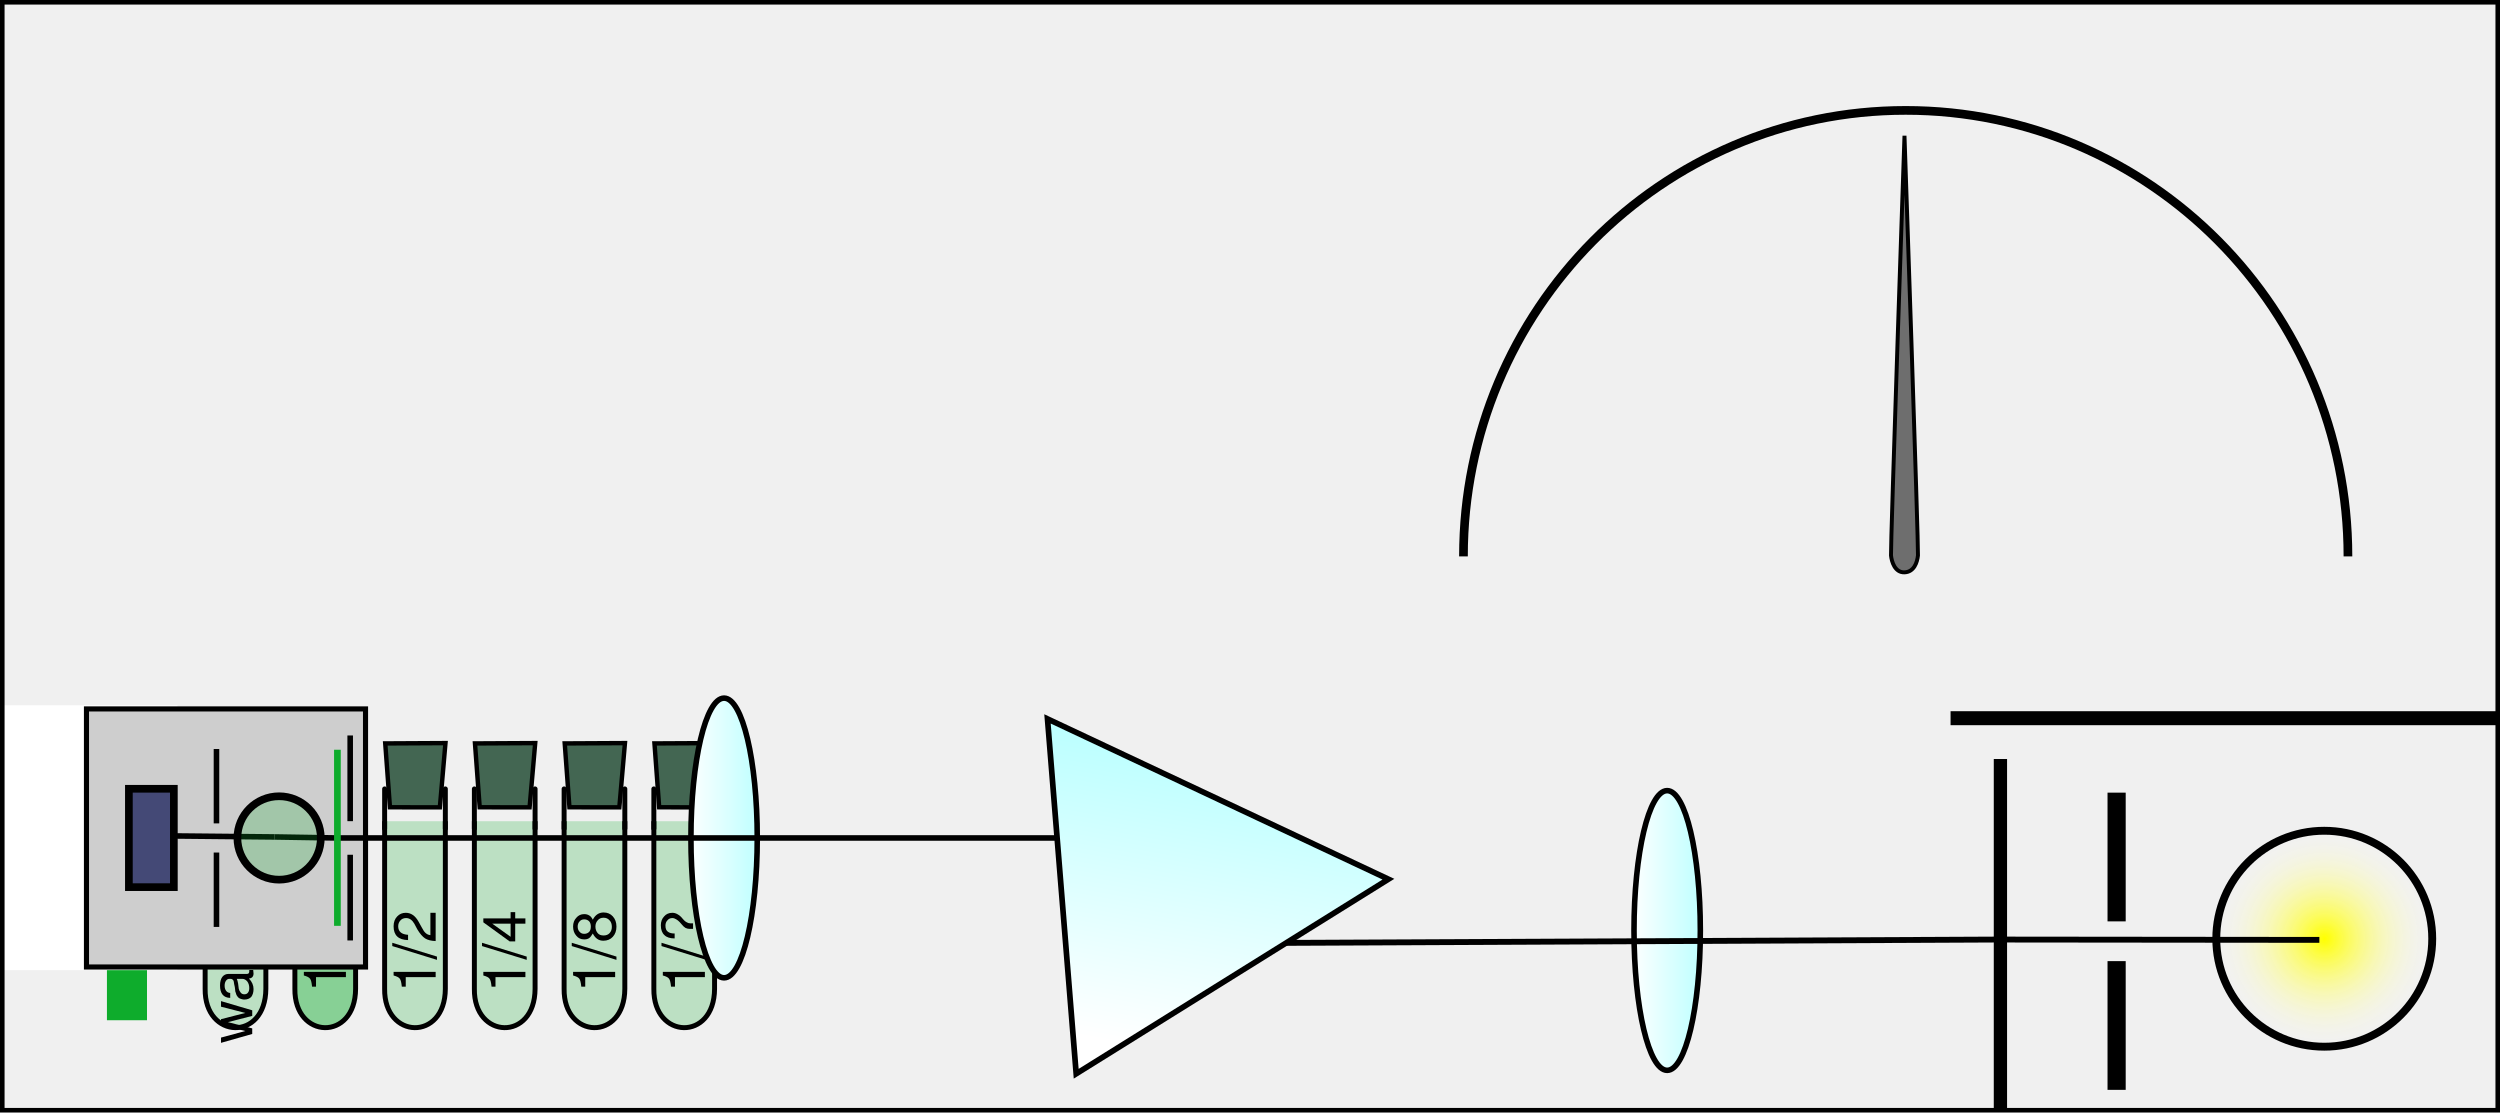
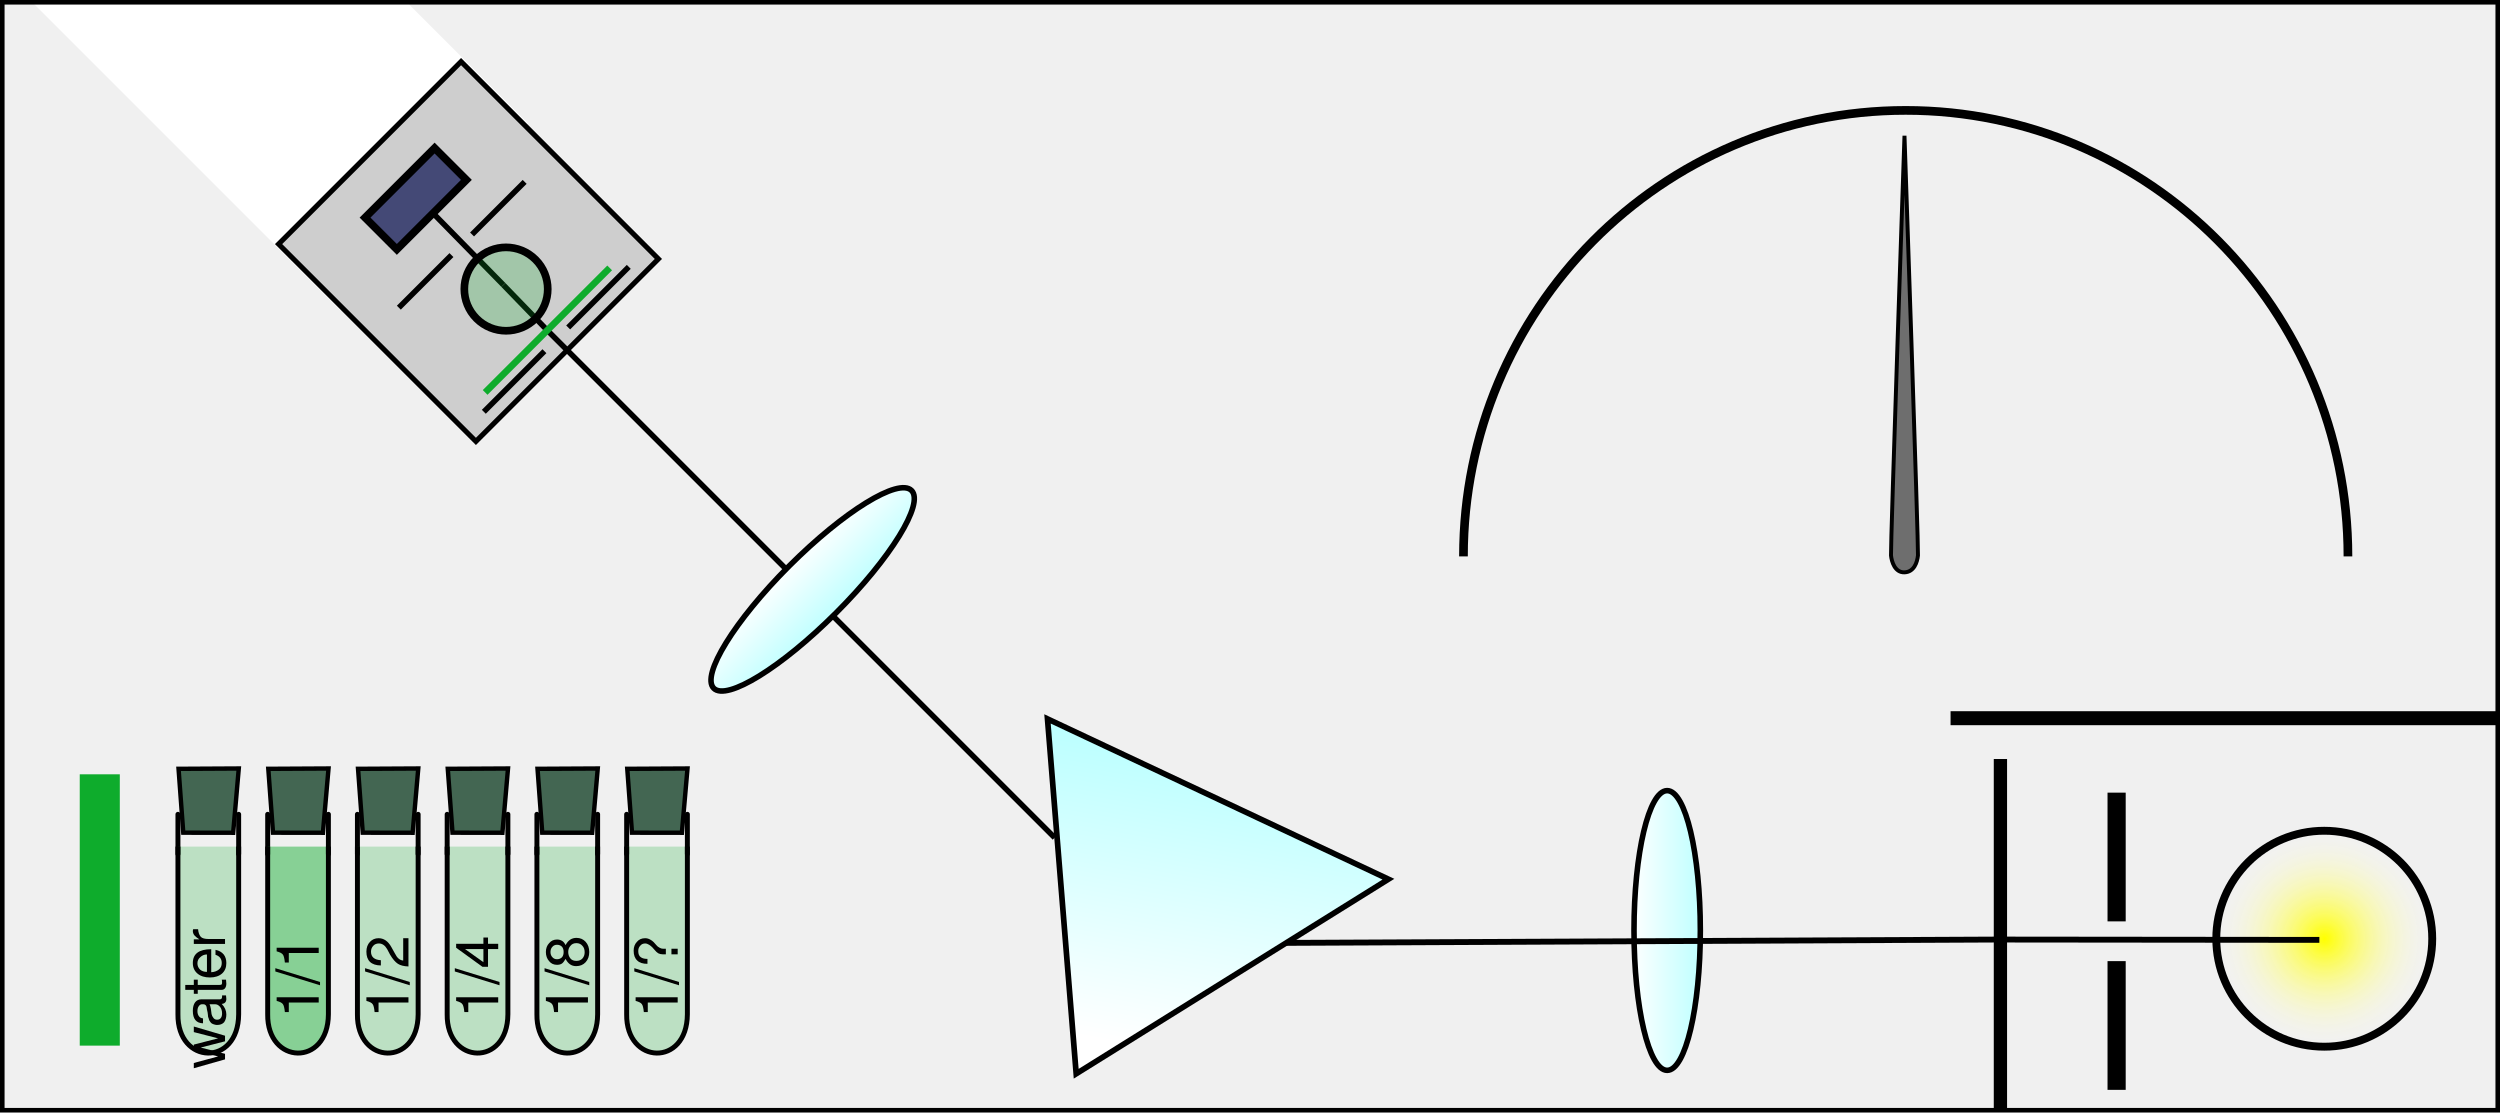
<svg xmlns="http://www.w3.org/2000/svg" xmlns:xlink="http://www.w3.org/1999/xlink" width="118.872mm" height="52.897mm" viewBox="0 0 118.872 52.897" version="1.1" id="svg8">
  <defs id="defs2">
    <linearGradient id="linearGradient2787">
      <stop style="stop-color:#ffff00;stop-opacity:1" offset="0" id="stop2783" />
      <stop style="stop-color:#ffffff;stop-opacity:0;" offset="1" id="stop2785" />
    </linearGradient>
    <linearGradient id="linearGradient872">
      <stop style="stop-color:#ffffff;stop-opacity:1;" offset="0" id="stop868" />
      <stop style="stop-color:#bcffff;stop-opacity:1" offset="1" id="stop870" />
    </linearGradient>
    <linearGradient xlink:href="#linearGradient872" id="linearGradient874" x1="118.867" y1="104.173" x2="108.575" y2="94.622" gradientUnits="userSpaceOnUse" gradientTransform="matrix(0.5540141,0.8518788,-0.8644412,0.5437115,136.2188,-56.93023)" />
    <radialGradient xlink:href="#linearGradient2787" id="radialGradient2789" cx="169.755" cy="101.089" fx="169.755" fy="101.089" r="3.756" gradientUnits="userSpaceOnUse" gradientTransform="matrix(1.416845,0,0,1.416845,-72.36112,-47.42564)" />
-     <linearGradient xlink:href="#linearGradient872" id="linearGradient2859" x1="96.55" y1="99.084" x2="100.07" y2="99.084" gradientUnits="userSpaceOnUse" gradientTransform="translate(-114.0518,-99.05967)" />
    <linearGradient xlink:href="#linearGradient872" id="linearGradient2859-3" x1="96.55" y1="99.084" x2="100.07" y2="99.084" gradientUnits="userSpaceOnUse" gradientTransform="translate(38.60174,-3.675045)" />
+     <linearGradient xlink:href="#linearGradient872" id="linearGradient2859-6" x1="96.55" y1="99.084" x2="100.07" y2="99.084" gradientUnits="userSpaceOnUse" gradientTransform="translate(25.76746,-111.1692)" />
  </defs>
  <g id="layer1" transform="translate(-57.64035,-51.1655)">
    <circle style="fill:url(#radialGradient2789);fill-opacity:1;stroke:#000000;stroke-width:0.375;stroke-opacity:1" id="path837" cx="168.156" cy="95.801" r="5.134" />
    <path style="fill:none;stroke:#000000;stroke-width:0.665;stroke-linecap:butt;stroke-linejoin:miter;stroke-miterlimit:4;stroke-dasharray:none;stroke-opacity:1" d="m 150.387,85.315 h 26.169" id="path843" />
    <g id="g2912" transform="translate(-0.1502739,-2.970145)">
      <path style="fill:none;stroke:#000000;stroke-width:0.864;stroke-linecap:butt;stroke-linejoin:miter;stroke-miterlimit:4;stroke-dasharray:none;stroke-opacity:1" d="M 158.433,105.957 V 99.836" id="path841-1" />
      <path style="fill:none;stroke:#000000;stroke-width:0.864;stroke-linecap:butt;stroke-linejoin:miter;stroke-miterlimit:4;stroke-dasharray:none;stroke-opacity:1" d="m 158.433,97.946 v -6.121" id="path841-1-4" />
    </g>
    <ellipse style="fill:url(#linearGradient2859-3);fill-opacity:1;stroke:#000000;stroke-width:0.265;stroke-miterlimit:4;stroke-dasharray:none;stroke-opacity:1" id="path2851-9" cx="136.912" cy="95.409" rx="1.577" ry="6.65" />
    <path style="fill:none;stroke:#000000;stroke-width:0.279;stroke-linecap:butt;stroke-linejoin:miter;stroke-miterlimit:4;stroke-dasharray:none;stroke-dashoffset:0;stroke-opacity:1" d="m 113.596,96.021 39.146,-0.182" id="ray1" />
    <g id="display" transform="matrix(2.649388,0,0,2.649388,-40.53063,-57.62005)">
      <path style="fill:none;fill-opacity:1;stroke:#000000;stroke-width:0.156;stroke-miterlimit:4;stroke-dasharray:none;stroke-dashoffset:2.74;stroke-opacity:1" id="path2953" d="m 79.193,-51.046 a 7.937,8.004 0 0 1 -7.937,8.004 7.937,8.004 0 0 1 -7.937,-8.004" transform="scale(1,-1)" />
      <g id="display_origin" transform="translate(71.24115,50.97447)">
        <g id="display_arm">
          <ellipse style="fill:#c3c3c3;fill-opacity:1;stroke:#000000;stroke-width:0.274;stroke-miterlimit:4;stroke-dasharray:none;stroke-dashoffset:10.356;stroke-opacity:1" id="path2972" cx="0" cy="0" r="1.353" />
          <path style="fill:#6e6e6e;fill-opacity:1;stroke:#000000;stroke-width:0.071;stroke-linecap:butt;stroke-linejoin:miter;stroke-miterlimit:4;stroke-dasharray:none;stroke-opacity:1" d="m -0.007,-7.478 c 0,0 0.254,7.41 0.242,7.532 -0.013,0.122 -0.069,0.298 -0.242,0.304 -0.173,0.006 -0.231,-0.193 -0.242,-0.304 -0.011,-0.111 0.242,-7.532 0.242,-7.532 z" id="path2959" />
        </g>
      </g>
    </g>
    <path style="fill:none;stroke:#000000;stroke-width:0.632;stroke-linecap:butt;stroke-linejoin:miter;stroke-miterlimit:4;stroke-dasharray:none;stroke-opacity:1" d="M 152.758,87.255 V 103.999" id="shutter" />
    <path style="fill:none;stroke:#000000;stroke-width:0.279;stroke-linecap:butt;stroke-linejoin:miter;stroke-miterlimit:4;stroke-dasharray:none;stroke-dashoffset:0;stroke-opacity:1" d="m 152.741,95.84 15.182,0.016" id="ray0" />
    <g id="g961">
      <path style="fill:url(#linearGradient874);fill-opacity:1;stroke:#000000;stroke-width:0.27px;stroke-linecap:butt;stroke-linejoin:miter;stroke-opacity:1" d="M 123.658,92.97 107.447,85.348 108.812,102.221 Z" id="prism" />
    </g>
-     <g id="cuvette1" transform="translate(-32.68932,32.11476)">
+     <g id="cuvette1" transform="translate(-33.98256,33.32281)">
      <g id="g918" transform="translate(4.161912,0.8915445)">
        <path id="rect896" style="fill:none;fill-opacity:0.227;stroke:#000000;stroke-width:0.235;stroke-linecap:round;stroke-miterlimit:4;stroke-dasharray:none;stroke-dashoffset:0;stroke-opacity:1" d="M 100.189,57.557 V 55.671" />
        <path id="cuvette1_content" style="fill:#0eac2c;fill-opacity:0.463;stroke:#000000;stroke-width:0.235;stroke-miterlimit:4;stroke-dasharray:none;stroke-dashoffset:0;stroke-opacity:1" d="m 103.076,57.205 v 7.974 c -0.013,2.51 -2.919,2.408 -2.887,0 v -7.974" />
        <path style="fill:#436652;fill-opacity:1;stroke:#000000;stroke-width:0.21px;stroke-linecap:butt;stroke-linejoin:miter;stroke-opacity:1" d="m 100.218,53.508 0.224,3.036 2.373,0.004 0.267,-3.056 -2.864,0.016 z" id="path894" />
        <path id="rect896-3" style="fill:none;fill-opacity:0.227;stroke:#000000;stroke-width:0.235;stroke-linecap:round;stroke-miterlimit:4;stroke-dasharray:none;stroke-dashoffset:0;stroke-opacity:1" d="M 103.076,57.557 V 55.671" />
      </g>
      <text xml:space="preserve" style="font-style:normal;font-variant:normal;font-weight:normal;font-stretch:normal;font-size:2.822px;line-height:1.25;font-family:FreeSans;-inkscape-font-specification:FreeSans;text-align:center;text-anchor:middle;fill:#000000;fill-opacity:1;stroke:none;stroke-width:0.265" x="-61.818" y="106.777" id="text991" transform="rotate(-90)">
        <tspan id="tspan989" x="-61.818" y="106.777" style="font-style:normal;font-variant:normal;font-weight:normal;font-stretch:normal;font-size:2.822px;font-family:FreeSans;-inkscape-font-specification:FreeSans;text-align:center;text-anchor:middle;stroke-width:0.265">1/1</tspan>
      </text>
    </g>
-     <g id="cuvette2" transform="translate(-28.42217,32.11476)">
+     <g id="cuvette2" transform="translate(-29.71541,33.32281)">
      <g id="g918-9" transform="translate(4.161912,0.8915445)">
        <path id="rect896-7" style="fill:none;fill-opacity:0.227;stroke:#000000;stroke-width:0.235;stroke-linecap:round;stroke-miterlimit:4;stroke-dasharray:none;stroke-dashoffset:0;stroke-opacity:1" d="M 100.189,57.557 V 55.671" />
        <path id="cuvette2_content" style="fill:#0eac2c;fill-opacity:0.227;stroke:#000000;stroke-width:0.235;stroke-miterlimit:4;stroke-dasharray:none;stroke-dashoffset:0;stroke-opacity:1" d="m 103.076,57.205 v 7.974 c -0.013,2.51 -2.919,2.408 -2.887,0 v -7.974" />
        <path style="fill:#436652;fill-opacity:1;stroke:#000000;stroke-width:0.21px;stroke-linecap:butt;stroke-linejoin:miter;stroke-opacity:1" d="m 100.218,53.508 0.224,3.036 2.373,0.004 0.267,-3.056 -2.864,0.016 z" id="path894-3" />
        <path id="rect896-3-8" style="fill:none;fill-opacity:0.227;stroke:#000000;stroke-width:0.235;stroke-linecap:round;stroke-miterlimit:4;stroke-dasharray:none;stroke-dashoffset:0;stroke-opacity:1" d="M 103.076,57.557 V 55.671" />
      </g>
      <text xml:space="preserve" style="font-style:normal;font-variant:normal;font-weight:normal;font-stretch:normal;font-size:2.822px;line-height:1.25;font-family:FreeSans;-inkscape-font-specification:FreeSans;text-align:center;text-anchor:middle;fill:#000000;fill-opacity:1;stroke:none;stroke-width:0.265" x="-61.818" y="106.777" id="text991-8" transform="rotate(-90)">
        <tspan id="tspan989-3" x="-61.818" y="106.777" style="font-style:normal;font-variant:normal;font-weight:normal;font-stretch:normal;font-size:2.822px;font-family:FreeSans;-inkscape-font-specification:FreeSans;text-align:center;text-anchor:middle;stroke-width:0.265">1/2</tspan>
      </text>
    </g>
-     <g id="cuvette4" transform="translate(-24.15501,32.11476)">
+     <g id="cuvette4" transform="translate(-25.44825,33.32281)">
      <g id="g918-8" transform="translate(4.161912,0.8915445)">
        <path id="rect896-9" style="fill:none;fill-opacity:0.227;stroke:#000000;stroke-width:0.235;stroke-linecap:round;stroke-miterlimit:4;stroke-dasharray:none;stroke-dashoffset:0;stroke-opacity:1" d="M 100.189,57.557 V 55.671" />
        <path id="cuvette4_content" style="fill:#0eac2c;fill-opacity:0.227;stroke:#000000;stroke-width:0.235;stroke-miterlimit:4;stroke-dasharray:none;stroke-dashoffset:0;stroke-opacity:1" d="m 103.076,57.205 v 7.974 c -0.013,2.51 -2.919,2.408 -2.887,0 v -7.974" />
        <path style="fill:#436652;fill-opacity:1;stroke:#000000;stroke-width:0.21px;stroke-linecap:butt;stroke-linejoin:miter;stroke-opacity:1" d="m 100.218,53.508 0.224,3.036 2.373,0.004 0.267,-3.056 -2.864,0.016 z" id="path894-4" />
        <path id="rect896-3-3" style="fill:none;fill-opacity:0.227;stroke:#000000;stroke-width:0.235;stroke-linecap:round;stroke-miterlimit:4;stroke-dasharray:none;stroke-dashoffset:0;stroke-opacity:1" d="M 103.076,57.557 V 55.671" />
      </g>
      <text xml:space="preserve" style="font-style:normal;font-variant:normal;font-weight:normal;font-stretch:normal;font-size:2.822px;line-height:1.25;font-family:FreeSans;-inkscape-font-specification:FreeSans;text-align:center;text-anchor:middle;fill:#000000;fill-opacity:1;stroke:none;stroke-width:0.265" x="-61.818" y="106.777" id="text991-3" transform="rotate(-90)">
        <tspan id="tspan989-38" x="-61.818" y="106.777" style="font-style:normal;font-variant:normal;font-weight:normal;font-stretch:normal;font-size:2.822px;font-family:FreeSans;-inkscape-font-specification:FreeSans;text-align:center;text-anchor:middle;stroke-width:0.265">1/4</tspan>
      </text>
    </g>
-     <g id="cuvette8" transform="translate(-19.88787,32.11476)">
+     <g id="cuvette8" transform="translate(-21.18111,33.32281)">
      <g id="g918-0" transform="translate(4.161912,0.8915445)">
        <path id="rect896-4" style="fill:none;fill-opacity:0.227;stroke:#000000;stroke-width:0.235;stroke-linecap:round;stroke-miterlimit:4;stroke-dasharray:none;stroke-dashoffset:0;stroke-opacity:1" d="M 100.189,57.557 V 55.671" />
        <path id="cuvette8_content" style="fill:#0eac2c;fill-opacity:0.227;stroke:#000000;stroke-width:0.235;stroke-miterlimit:4;stroke-dasharray:none;stroke-dashoffset:0;stroke-opacity:1" d="m 103.076,57.205 v 7.974 c -0.013,2.51 -2.919,2.408 -2.887,0 v -7.974" />
        <path style="fill:#436652;fill-opacity:1;stroke:#000000;stroke-width:0.21px;stroke-linecap:butt;stroke-linejoin:miter;stroke-opacity:1" d="m 100.218,53.508 0.224,3.036 2.373,0.004 0.267,-3.056 -2.864,0.016 z" id="path894-8" />
        <path id="rect896-3-89" style="fill:none;fill-opacity:0.227;stroke:#000000;stroke-width:0.235;stroke-linecap:round;stroke-miterlimit:4;stroke-dasharray:none;stroke-dashoffset:0;stroke-opacity:1" d="M 103.076,57.557 V 55.671" />
      </g>
      <text xml:space="preserve" style="font-style:normal;font-variant:normal;font-weight:normal;font-stretch:normal;font-size:2.822px;line-height:1.25;font-family:FreeSans;-inkscape-font-specification:FreeSans;text-align:center;text-anchor:middle;fill:#000000;fill-opacity:1;stroke:none;stroke-width:0.265" x="-61.818" y="106.777" id="text991-7" transform="rotate(-90)">
        <tspan id="tspan989-7" x="-61.818" y="106.777" style="font-style:normal;font-variant:normal;font-weight:normal;font-stretch:normal;font-size:2.822px;font-family:FreeSans;-inkscape-font-specification:FreeSans;text-align:center;text-anchor:middle;stroke-width:0.265">1/8</tspan>
      </text>
    </g>
-     <g id="cuvette3" transform="translate(-15.62072,32.11476)">
+     <g id="cuvette3" transform="translate(-16.91396,33.32281)">
      <g id="g918-3" transform="translate(4.161912,0.8915445)">
        <path id="rect896-0" style="fill:none;fill-opacity:0.227;stroke:#000000;stroke-width:0.235;stroke-linecap:round;stroke-miterlimit:4;stroke-dasharray:none;stroke-dashoffset:0;stroke-opacity:1" d="M 100.189,57.557 V 55.671" />
        <path id="cuvette3_content" style="fill:#0eac2c;fill-opacity:0.227;stroke:#000000;stroke-width:0.235;stroke-miterlimit:4;stroke-dasharray:none;stroke-dashoffset:0;stroke-opacity:1" d="m 103.076,57.205 v 7.974 c -0.013,2.51 -2.919,2.408 -2.887,0 v -7.974" />
        <path style="fill:#436652;fill-opacity:1;stroke:#000000;stroke-width:0.21px;stroke-linecap:butt;stroke-linejoin:miter;stroke-opacity:1" d="m 100.218,53.508 0.224,3.036 2.373,0.004 0.267,-3.056 -2.864,0.016 z" id="path894-0" />
        <path id="rect896-3-9" style="fill:none;fill-opacity:0.227;stroke:#000000;stroke-width:0.235;stroke-linecap:round;stroke-miterlimit:4;stroke-dasharray:none;stroke-dashoffset:0;stroke-opacity:1" d="M 103.076,57.557 V 55.671" />
      </g>
      <text xml:space="preserve" style="font-style:normal;font-variant:normal;font-weight:normal;font-stretch:normal;font-size:2.822px;line-height:1.25;font-family:FreeSans;-inkscape-font-specification:FreeSans;text-align:center;text-anchor:middle;fill:#000000;fill-opacity:1;stroke:none;stroke-width:0.265" x="-61.818" y="106.777" id="text991-2" transform="rotate(-90)">
        <tspan id="tspan989-5" x="-61.818" y="106.777" style="font-style:normal;font-variant:normal;font-weight:normal;font-stretch:normal;font-size:2.822px;font-family:FreeSans;-inkscape-font-specification:FreeSans;text-align:center;text-anchor:middle;stroke-width:0.265">1/?</tspan>
      </text>
    </g>
-     <g id="cuvette0" transform="translate(-36.95647,32.11476)">
+     <g id="cuvette0" transform="translate(-38.24971,33.32281)">
      <g id="g1125">
        <g id="g918-05" transform="translate(4.161912,0.8915445)">
          <path id="rect896-94" style="fill:none;fill-opacity:0.227;stroke:#000000;stroke-width:0.235;stroke-linecap:round;stroke-miterlimit:4;stroke-dasharray:none;stroke-dashoffset:0;stroke-opacity:1" d="M 100.189,57.557 V 55.671" />
          <path id="cuvette0_content" style="fill:#0eac2c;fill-opacity:0.227;stroke:#000000;stroke-width:0.235;stroke-miterlimit:4;stroke-dasharray:none;stroke-dashoffset:0;stroke-opacity:1" d="m 103.076,57.205 v 7.974 c -0.013,2.51 -2.919,2.408 -2.887,0 v -7.974" />
          <path style="fill:#436652;fill-opacity:1;stroke:#000000;stroke-width:0.21px;stroke-linecap:butt;stroke-linejoin:miter;stroke-opacity:1" d="m 100.218,53.508 0.224,3.036 2.373,0.004 0.267,-3.056 -2.864,0.016 z" id="path894-2" />
          <path id="rect896-3-2" style="fill:none;fill-opacity:0.227;stroke:#000000;stroke-width:0.235;stroke-linecap:round;stroke-miterlimit:4;stroke-dasharray:none;stroke-dashoffset:0;stroke-opacity:1" d="M 103.076,57.557 V 55.671" />
        </g>
        <text xml:space="preserve" style="font-style:normal;font-variant:normal;font-weight:normal;font-stretch:normal;font-size:2.822px;line-height:1.25;font-family:FreeSans;-inkscape-font-specification:FreeSans;text-align:center;text-anchor:middle;fill:#000000;fill-opacity:1;stroke:none;stroke-width:0.265" x="-62.145" y="106.59" id="text991-4" transform="rotate(-90)">
          <tspan id="tspan989-77" x="-62.145" y="106.59" style="font-style:normal;font-variant:normal;font-weight:normal;font-stretch:normal;font-size:2.822px;font-family:FreeSans;-inkscape-font-specification:FreeSans;text-align:center;text-anchor:middle;stroke-width:0.265">water</tspan>
        </text>
      </g>
    </g>
-     <rect style="fill:#0eac2c;fill-opacity:1;stroke:none;stroke-width:0.338;stroke-linecap:round;stroke-miterlimit:4;stroke-dasharray:none;stroke-dashoffset:0;stroke-opacity:1" id="band_filter0" width="1.905" height="12.901" x="62.725" y="86.775" ry="0" />
+     <rect style="fill:#0eac2c;fill-opacity:1;stroke:none;stroke-width:0.338;stroke-linecap:round;stroke-miterlimit:4;stroke-dasharray:none;stroke-dashoffset:0;stroke-opacity:1" id="band_filter0" width="1.905" height="12.901" x="61.432" y="87.983" ry="0" />
    <g id="g2876" transform="translate(107.8118,90.98498)">
-       <g id="arm">
+       <g id="arm" transform="rotate(45)">
        <rect style="fill:#ffffff;fill-opacity:1;stroke:#ffffff;stroke-width:0.325;stroke-opacity:1" id="rect864-3" width="23.697" height="12.271" x="-65.592" y="-6.123" />
        <rect style="fill:#cecece;fill-opacity:1;stroke:#000000;stroke-width:0.243;stroke-opacity:1" id="rect864" width="13.269" height="12.271" x="-46.06" y="-6.111" />
        <g id="g2814" transform="translate(-107.1555,-98.93891)">
          <path style="fill:none;stroke:#000000;stroke-width:0.265px;stroke-linecap:butt;stroke-linejoin:miter;stroke-opacity:1" d="m 73.635,94.09 v 4.075" id="path2793" />
          <path style="fill:none;stroke:#000000;stroke-width:0.265px;stroke-linecap:butt;stroke-linejoin:miter;stroke-opacity:1" d="m 73.635,99.762 v 4.075" id="path2793-8" />
        </g>
        <g id="g2814-9" transform="matrix(1,0,0,0.8679782,-113.5133,-85.87354)">
          <path style="fill:none;stroke:#000000;stroke-width:0.265px;stroke-linecap:butt;stroke-linejoin:miter;stroke-opacity:1" d="m 73.635,94.09 v 4.075" id="path2793-84" />
          <path style="fill:none;stroke:#000000;stroke-width:0.265px;stroke-linecap:butt;stroke-linejoin:miter;stroke-opacity:1" d="m 73.635,99.762 v 4.075" id="path2793-8-5" />
        </g>
        <rect style="fill:#444976;fill-opacity:1;stroke:#000000;stroke-width:0.365;stroke-miterlimit:4;stroke-dasharray:none;stroke-opacity:1" id="rect2837" width="2.138" height="4.677" x="-44.043" y="-2.314" />
-         <ellipse style="fill:url(#linearGradient2859);fill-opacity:1;stroke:#000000;stroke-width:0.265;stroke-miterlimit:4;stroke-dasharray:none;stroke-opacity:1" id="path2851" cx="-15.742" cy="0.025" rx="1.577" ry="6.65" />
        <path style="fill:none;stroke:#000000;stroke-width:0.265;stroke-linecap:butt;stroke-linejoin:miter;stroke-miterlimit:4;stroke-dasharray:none;stroke-dashoffset:0;stroke-opacity:1" d="M -34.133,0.025 H -0.008" id="ray2" />
        <path style="fill:none;stroke:#000000;stroke-width:0.265;stroke-linecap:butt;stroke-linejoin:miter;stroke-miterlimit:4;stroke-dasharray:none;stroke-dashoffset:0;stroke-opacity:1" d="m -34.133,0.025 -2.993,-0.049" id="ray3" />
        <path style="fill:none;stroke:#000000;stroke-width:0.265;stroke-linecap:butt;stroke-linejoin:miter;stroke-miterlimit:4;stroke-dasharray:none;stroke-dashoffset:0;stroke-opacity:1" d="m -37.126,-0.024 -4.918,-0.049" id="ray4" />
        <rect style="fill:#0eac2c;fill-opacity:1;stroke:none;stroke-width:0.189;stroke-miterlimit:4;stroke-dasharray:none;stroke-opacity:1" id="band_filter" width="0.319" height="8.373" x="-34.287" y="-4.17" />
        <circle style="fill:#0eac2c;fill-opacity:0.229;stroke:#000000;stroke-width:0.365;stroke-miterlimit:4;stroke-dasharray:none;stroke-opacity:1" id="cuvette" cx="-36.9" cy="0.025" r="1.983" />
        <rect style="opacity:0;fill:#cecece;fill-opacity:1;stroke:#000000;stroke-width:0.265;stroke-opacity:1" id="rect866" width="46.834" height="5.214" x="-46.772" y="-2.582" />
      </g>
    </g>
    <rect style="fill:none;fill-opacity:1;fill-rule:evenodd;stroke:#000000;stroke-width:0.217;stroke-opacity:1" id="rect10" width="118.656" height="52.681" x="57.749" y="51.274" />
+     <ellipse style="fill:url(#linearGradient2859-6);fill-opacity:1;stroke:#000000;stroke-width:0.265;stroke-miterlimit:4;stroke-dasharray:none;stroke-opacity:1" id="path2851-3" cx="124.077" cy="-12.085" rx="1.577" ry="6.65" transform="rotate(45)" />
  </g>
</svg>
